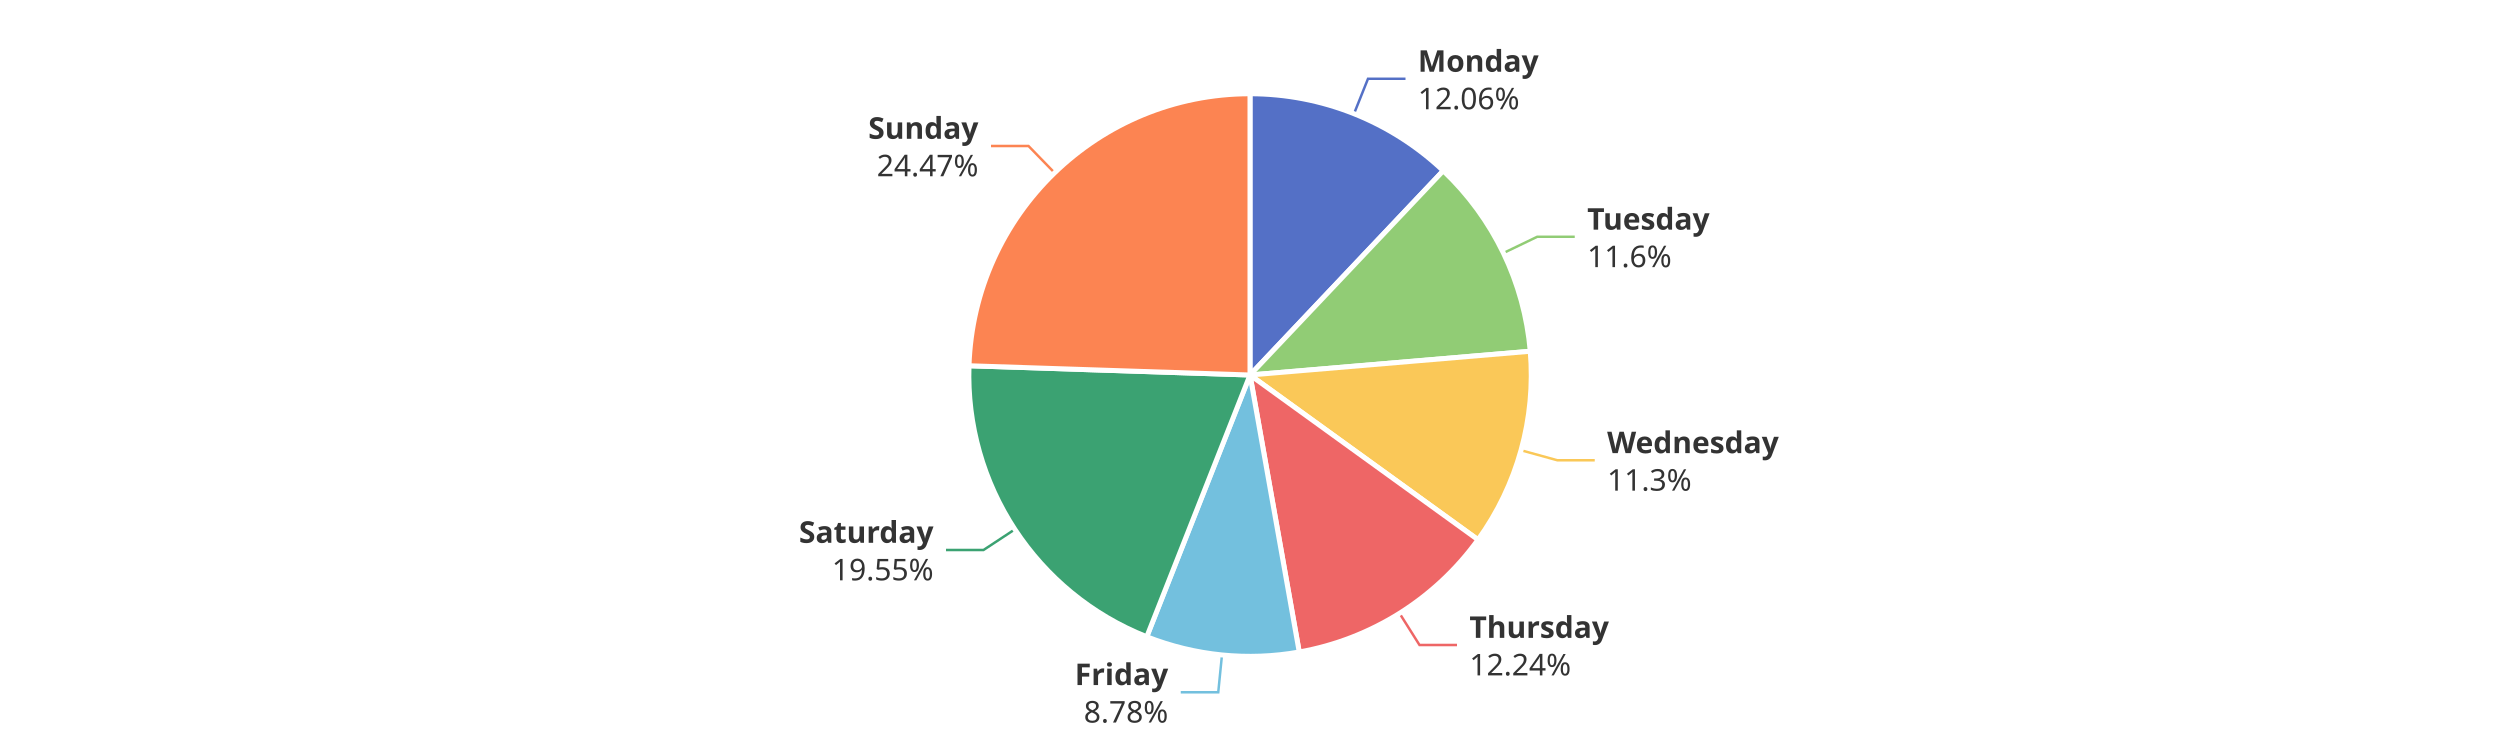
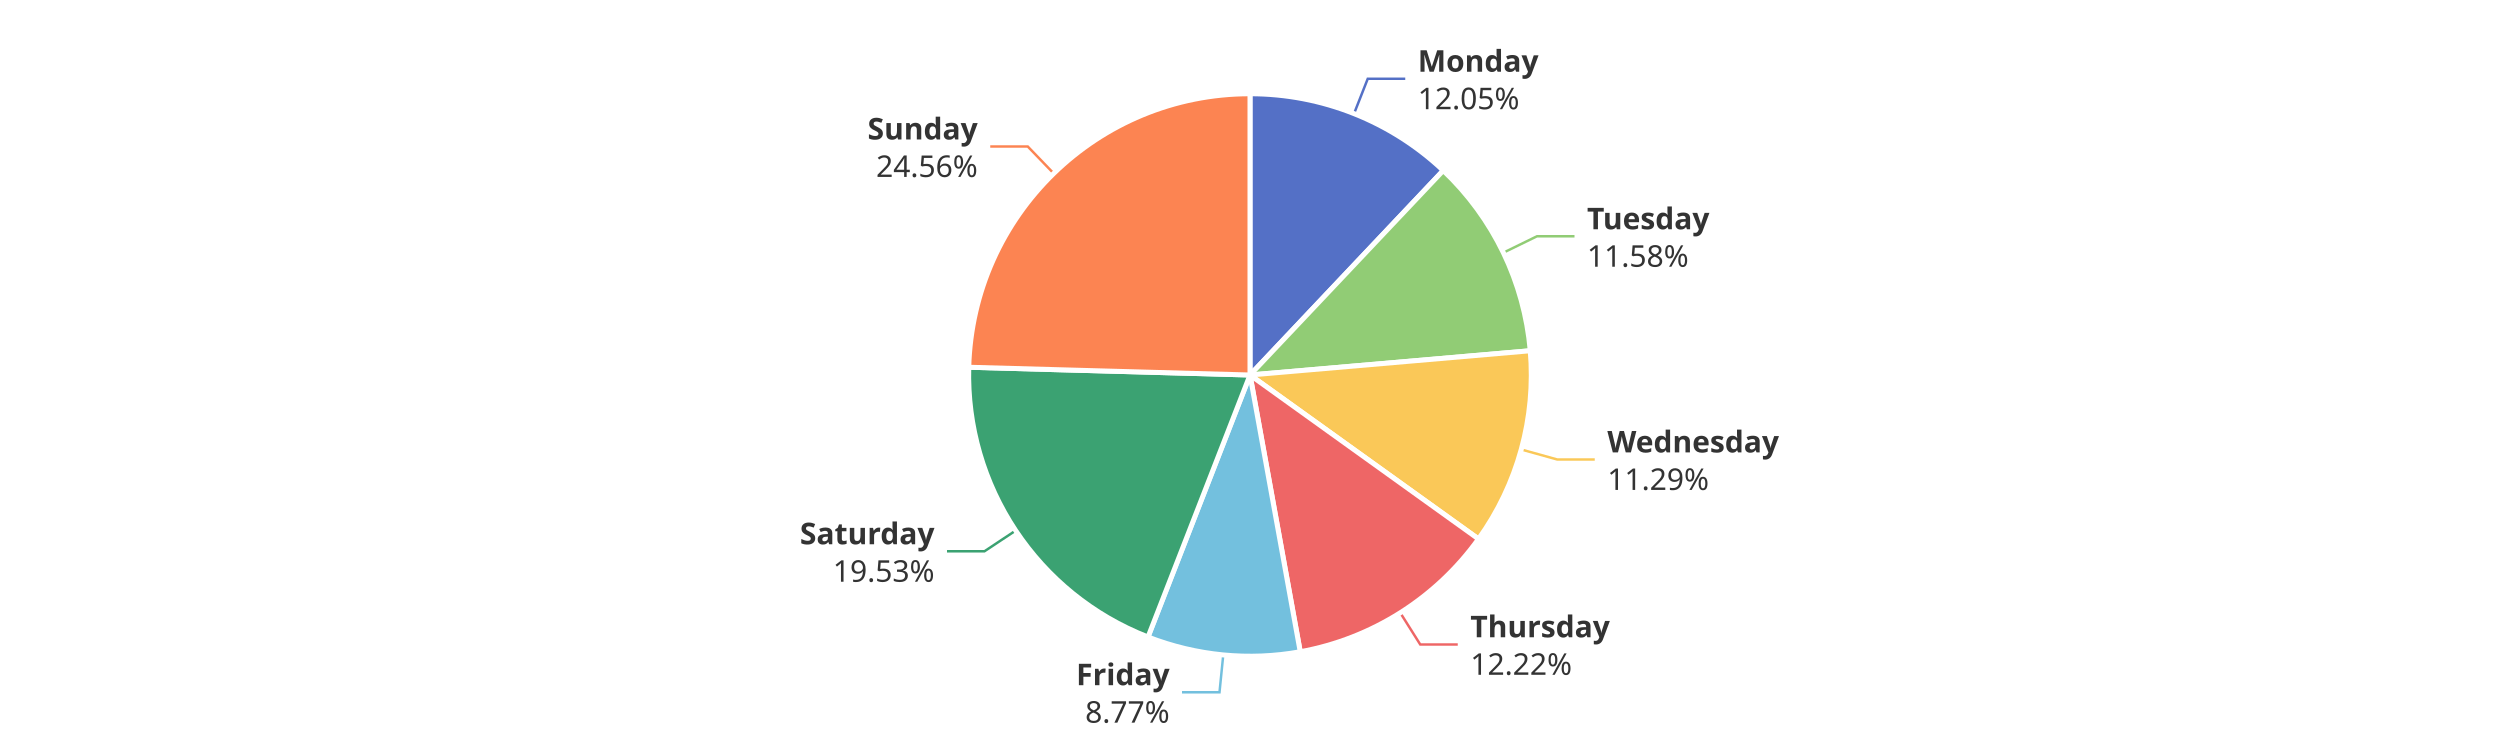
<svg xmlns="http://www.w3.org/2000/svg" width="1000" height="300" version="1.1" baseProfile="full" viewBox="0 0 1000 300">
  <rect width="1000" height="300" x="0" y="0" id="0" fill="#ffffff" />
-   <polyline points="541.6 45.5 547.2 31.5 562.2 31.5" fill="none" stroke="#5470c6" />
-   <polyline points="601.4 101.2 614.9 94.7 629.9 94.7" fill="none" stroke="#91cc75" />
-   <polyline points="608.4 180.1 622.9 184.1 637.9 184.1" fill="none" stroke="#fac858" />
-   <polyline points="559.8 245.3 567.8 258 582.8 258" fill="none" stroke="#ee6666" />
-   <polyline points="488.8 261.9 487.3 276.9 472.3 276.9" fill="none" stroke="#73c0de" />
-   <polyline points="406 211.7 393.4 220 378.4 220" fill="none" stroke="#3ba272" />
-   <polyline points="421.8 69.1 411.4 58.4 396.4 58.4" fill="none" stroke="#fc8452" />
-   <path d="M500 37.5A112.5 112.5 0 0 1 577.3 68.3L500 150Z" fill="#5470c6" stroke="#fff" stroke-width="2" stroke-linejoin="round" />
-   <path d="M577.3 68.3A112.5 112.5 0 0 1 612.1 140.5L500 150Z" fill="#91cc75" stroke="#fff" stroke-width="2" stroke-linejoin="round" />
-   <path d="M612.1 140.5A112.5 112.5 0 0 1 591.2 215.9L500 150Z" fill="#fac858" stroke="#fff" stroke-width="2" stroke-linejoin="round" />
-   <path d="M591.2 215.9A112.5 112.5 0 0 1 519.7 260.8L500 150Z" fill="#ee6666" stroke="#fff" stroke-width="2" stroke-linejoin="round" />
-   <path d="M519.7 260.8A112.5 112.5 0 0 1 458.7 254.7L500 150Z" fill="#73c0de" stroke="#fff" stroke-width="2" stroke-linejoin="round" />
-   <path d="M458.7 254.7A112.5 112.5 0 0 1 387.6 146.3L500 150Z" fill="#3ba272" stroke="#fff" stroke-width="2" stroke-linejoin="round" />
-   <path d="M387.6 146.3A112.5 112.5 0 0 1 500 37.5L500 150Z" fill="#fc8452" stroke="#fff" stroke-width="2" stroke-linejoin="round" />
-   <path d="M0 -15l42.8 0l0 30l-42.8 0Z" transform="translate(567.1593 31.5422)" fill="none" />
-   <text dominant-baseline="central" text-anchor="start" style="font-size:12px;font-family:sans-serif;font-weight:bold;" y="-7.5" transform="translate(567.1593 31.5422)" fill="#333" stroke="rgb(255,255,255)" stroke-width="2" paint-order="stroke" stroke-miterlimit="2">Monday</text>
-   <text dominant-baseline="central" text-anchor="start" style="font-size:12px;font-family:sans-serif;" y="7.5" transform="translate(567.1593 31.5422)" fill="#333" stroke="rgb(255,255,255)" stroke-width="2" paint-order="stroke" stroke-miterlimit="2">12.06%</text>
-   <path d="M0 -15l46.2 0l0 30l-46.2 0Z" transform="translate(634.8835 94.7004)" fill="none" />
-   <text dominant-baseline="central" text-anchor="start" style="font-size:12px;font-family:sans-serif;font-weight:bold;" y="-7.5" transform="translate(634.8835 94.7004)" fill="#333" stroke="rgb(255,255,255)" stroke-width="2" paint-order="stroke" stroke-miterlimit="2">Tuesday</text>
-   <text dominant-baseline="central" text-anchor="start" style="font-size:12px;font-family:sans-serif;" y="7.5" transform="translate(634.8835 94.7004)" fill="#333" stroke="rgb(255,255,255)" stroke-width="2" paint-order="stroke" stroke-miterlimit="2">11.6%</text>
-   <path d="M0 -15l63.6 0l0 30l-63.6 0Z" transform="translate(642.8534 184.1072)" fill="none" />
-   <text dominant-baseline="central" text-anchor="start" style="font-size:12px;font-family:sans-serif;font-weight:bold;" y="-7.5" transform="translate(642.8534 184.1072)" fill="#333" stroke="rgb(255,255,255)" stroke-width="2" paint-order="stroke" stroke-miterlimit="2">Wednesday</text>
-   <text dominant-baseline="central" text-anchor="start" style="font-size:12px;font-family:sans-serif;" y="7.5" transform="translate(642.8534 184.1072)" fill="#333" stroke="rgb(255,255,255)" stroke-width="2" paint-order="stroke" stroke-miterlimit="2">11.3%</text>
-   <path d="M0 -15l50.2 0l0 30l-50.2 0Z" transform="translate(587.7759 257.9939)" fill="none" />
-   <text dominant-baseline="central" text-anchor="start" style="font-size:12px;font-family:sans-serif;font-weight:bold;" y="-7.5" transform="translate(587.7759 257.9939)" fill="#333" stroke="rgb(255,255,255)" stroke-width="2" paint-order="stroke" stroke-miterlimit="2">Thursday</text>
-   <text dominant-baseline="central" text-anchor="start" style="font-size:12px;font-family:sans-serif;" y="7.5" transform="translate(587.7759 257.9939)" fill="#333" stroke="rgb(255,255,255)" stroke-width="2" paint-order="stroke" stroke-miterlimit="2">12.24%</text>
-   <path d="M-34.2 -15l34.2 0l0 30l-34.2 0Z" transform="translate(467.2836 276.8643)" fill="none" />
-   <text dominant-baseline="central" text-anchor="end" style="font-size:12px;font-family:sans-serif;font-weight:bold;" y="-7.5" transform="translate(467.2836 276.8643)" fill="#333" stroke="rgb(255,255,255)" stroke-width="2" paint-order="stroke" stroke-miterlimit="2">Friday</text>
-   <text dominant-baseline="central" text-anchor="end" style="font-size:12px;font-family:sans-serif;" y="7.5" transform="translate(467.2836 276.8643)" fill="#333" stroke="rgb(255,255,255)" stroke-width="2" paint-order="stroke" stroke-miterlimit="2">8.78%</text>
-   <path d="M-48.2 -15l48.2 0l0 30l-48.2 0Z" transform="translate(373.4126 219.9669)" fill="none" />
-   <text dominant-baseline="central" text-anchor="end" style="font-size:12px;font-family:sans-serif;font-weight:bold;" y="-7.5" transform="translate(373.4126 219.9669)" fill="#333" stroke="rgb(255,255,255)" stroke-width="2" paint-order="stroke" stroke-miterlimit="2">Saturday</text>
-   <text dominant-baseline="central" text-anchor="end" style="font-size:12px;font-family:sans-serif;" y="7.5" transform="translate(373.4126 219.9669)" fill="#333" stroke="rgb(255,255,255)" stroke-width="2" paint-order="stroke" stroke-miterlimit="2">19.55%</text>
-   <path d="M-40.9 -15l40.9 0l0 30l-40.9 0Z" transform="translate(391.3575 58.3553)" fill="none" />
-   <text dominant-baseline="central" text-anchor="end" style="font-size:12px;font-family:sans-serif;font-weight:bold;" y="-7.5" transform="translate(391.3575 58.3553)" fill="#333" stroke="rgb(255,255,255)" stroke-width="2" paint-order="stroke" stroke-miterlimit="2">Sunday</text>
-   <text dominant-baseline="central" text-anchor="end" style="font-size:12px;font-family:sans-serif;" y="7.5" transform="translate(391.3575 58.3553)" fill="#333" stroke="rgb(255,255,255)" stroke-width="2" paint-order="stroke" stroke-miterlimit="2">24.47%</text>
+   <polyline points="541.6 45.5 547.1 31.5 562.1 31.5" fill="none" stroke="#5470c6" />
+   <polyline points="601.3 101.1 614.8 94.5 629.8 94.5" fill="none" stroke="#91cc75" />
+   <polyline points="608.5 179.8 622.9 183.8 637.9 183.8" fill="none" stroke="#fac858" />
+   <polyline points="560.1 245.1 568.1 257.8 583.1 257.8" fill="none" stroke="#ee6666" />
+   <polyline points="489.3 262 487.8 276.9 472.8 276.9" fill="none" stroke="#73c0de" />
+   <polyline points="406.3 212.2 393.8 220.5 378.8 220.5" fill="none" stroke="#3ba272" />
+   <polyline points="421.5 69.4 411.1 58.6 396.1 58.6" fill="none" stroke="#fc8452" />
+   <path d="M500 37.5A112.5 112.5 0 0 1 577.3 68.2L500 150Z" fill="#5470c6" stroke="#fff" stroke-width="2" stroke-linejoin="round" />
+   <path d="M577.3 68.2A112.5 112.5 0 0 1 612.1 140.3L500 150Z" fill="#91cc75" stroke="#fff" stroke-width="2" stroke-linejoin="round" />
+   <path d="M612.1 140.3A112.5 112.5 0 0 1 591.4 215.6L500 150Z" fill="#fac858" stroke="#fff" stroke-width="2" stroke-linejoin="round" />
+   <path d="M591.4 215.6A112.5 112.5 0 0 1 520.1 260.7L500 150Z" fill="#ee6666" stroke="#fff" stroke-width="2" stroke-linejoin="round" />
+   <path d="M520.1 260.7A112.5 112.5 0 0 1 459.2 254.8L500 150Z" fill="#73c0de" stroke="#fff" stroke-width="2" stroke-linejoin="round" />
+   <path d="M459.2 254.8A112.5 112.5 0 0 1 387.5 146.9L500 150Z" fill="#3ba272" stroke="#fff" stroke-width="2" stroke-linejoin="round" />
+   <path d="M387.5 146.9A112.5 112.5 0 0 1 500 37.5L500 150Z" fill="#fc8452" stroke="#fff" stroke-width="2" stroke-linejoin="round" />
+   <path d="M0 -15l42.8 0l0 30l-42.8 0Z" transform="translate(567.1176 31.5256)" fill="none" />
+   <text dominant-baseline="central" text-anchor="start" style="font-size:12px;font-family:sans-serif;font-weight:bold;" y="-7.5" transform="translate(567.1176 31.5256)" fill="#333" stroke="rgb(255,255,255)" stroke-width="2" paint-order="stroke" stroke-miterlimit="2">Monday</text>
+   <text dominant-baseline="central" text-anchor="start" style="font-size:12px;font-family:sans-serif;" y="7.5" transform="translate(567.1176 31.5256)" fill="#333" stroke="rgb(255,255,255)" stroke-width="2" paint-order="stroke" stroke-miterlimit="2">12.05%</text>
+   <path d="M0 -15l46.2 0l0 30l-46.2 0Z" transform="translate(634.8077 94.5433)" fill="none" />
+   <text dominant-baseline="central" text-anchor="start" style="font-size:12px;font-family:sans-serif;font-weight:bold;" y="-7.5" transform="translate(634.8077 94.5433)" fill="#333" stroke="rgb(255,255,255)" stroke-width="2" paint-order="stroke" stroke-miterlimit="2">Tuesday</text>
+   <text dominant-baseline="central" text-anchor="start" style="font-size:12px;font-family:sans-serif;" y="7.5" transform="translate(634.8077 94.5433)" fill="#333" stroke="rgb(255,255,255)" stroke-width="2" paint-order="stroke" stroke-miterlimit="2">11.58%</text>
+   <path d="M0 -15l63.6 0l0 30l-63.6 0Z" transform="translate(642.9343 183.8143)" fill="none" />
+   <text dominant-baseline="central" text-anchor="start" style="font-size:12px;font-family:sans-serif;font-weight:bold;" y="-7.5" transform="translate(642.9343 183.8143)" fill="#333" stroke="rgb(255,255,255)" stroke-width="2" paint-order="stroke" stroke-miterlimit="2">Wednesday</text>
+   <text dominant-baseline="central" text-anchor="start" style="font-size:12px;font-family:sans-serif;" y="7.5" transform="translate(642.9343 183.8143)" fill="#333" stroke="rgb(255,255,255)" stroke-width="2" paint-order="stroke" stroke-miterlimit="2">11.29%</text>
+   <path d="M0 -15l50.2 0l0 30l-50.2 0Z" transform="translate(588.1427 257.7628)" fill="none" />
+   <text dominant-baseline="central" text-anchor="start" style="font-size:12px;font-family:sans-serif;font-weight:bold;" y="-7.5" transform="translate(588.1427 257.7628)" fill="#333" stroke="rgb(255,255,255)" stroke-width="2" paint-order="stroke" stroke-miterlimit="2">Thursday</text>
+   <text dominant-baseline="central" text-anchor="start" style="font-size:12px;font-family:sans-serif;" y="7.5" transform="translate(588.1427 257.7628)" fill="#333" stroke="rgb(255,255,255)" stroke-width="2" paint-order="stroke" stroke-miterlimit="2">12.22%</text>
+   <path d="M-34.2 -15l34.2 0l0 30l-34.2 0Z" transform="translate(467.8429 276.9191)" fill="none" />
+   <text dominant-baseline="central" text-anchor="end" style="font-size:12px;font-family:sans-serif;font-weight:bold;" y="-7.5" transform="translate(467.8429 276.9191)" fill="#333" stroke="rgb(255,255,255)" stroke-width="2" paint-order="stroke" stroke-miterlimit="2">Friday</text>
+   <text dominant-baseline="central" text-anchor="end" style="font-size:12px;font-family:sans-serif;" y="7.5" transform="translate(467.8429 276.9191)" fill="#333" stroke="rgb(255,255,255)" stroke-width="2" paint-order="stroke" stroke-miterlimit="2">8.77%</text>
+   <path d="M-48.2 -15l48.2 0l0 30l-48.2 0Z" transform="translate(373.7947 220.5456)" fill="none" />
+   <text dominant-baseline="central" text-anchor="end" style="font-size:12px;font-family:sans-serif;font-weight:bold;" y="-7.5" transform="translate(373.7947 220.5456)" fill="#333" stroke="rgb(255,255,255)" stroke-width="2" paint-order="stroke" stroke-miterlimit="2">Saturday</text>
+   <text dominant-baseline="central" text-anchor="end" style="font-size:12px;font-family:sans-serif;" y="7.5" transform="translate(373.7947 220.5456)" fill="#333" stroke="rgb(255,255,255)" stroke-width="2" paint-order="stroke" stroke-miterlimit="2">19.53%</text>
+   <path d="M-40.9 -15l40.9 0l0 30l-40.9 0Z" transform="translate(391.077 58.6274)" fill="none" />
+   <text dominant-baseline="central" text-anchor="end" style="font-size:12px;font-family:sans-serif;font-weight:bold;" y="-7.5" transform="translate(391.077 58.6274)" fill="#333" stroke="rgb(255,255,255)" stroke-width="2" paint-order="stroke" stroke-miterlimit="2">Sunday</text>
+   <text dominant-baseline="central" text-anchor="end" style="font-size:12px;font-family:sans-serif;" y="7.5" transform="translate(391.077 58.6274)" fill="#333" stroke="rgb(255,255,255)" stroke-width="2" paint-order="stroke" stroke-miterlimit="2">24.56%</text>
</svg>
